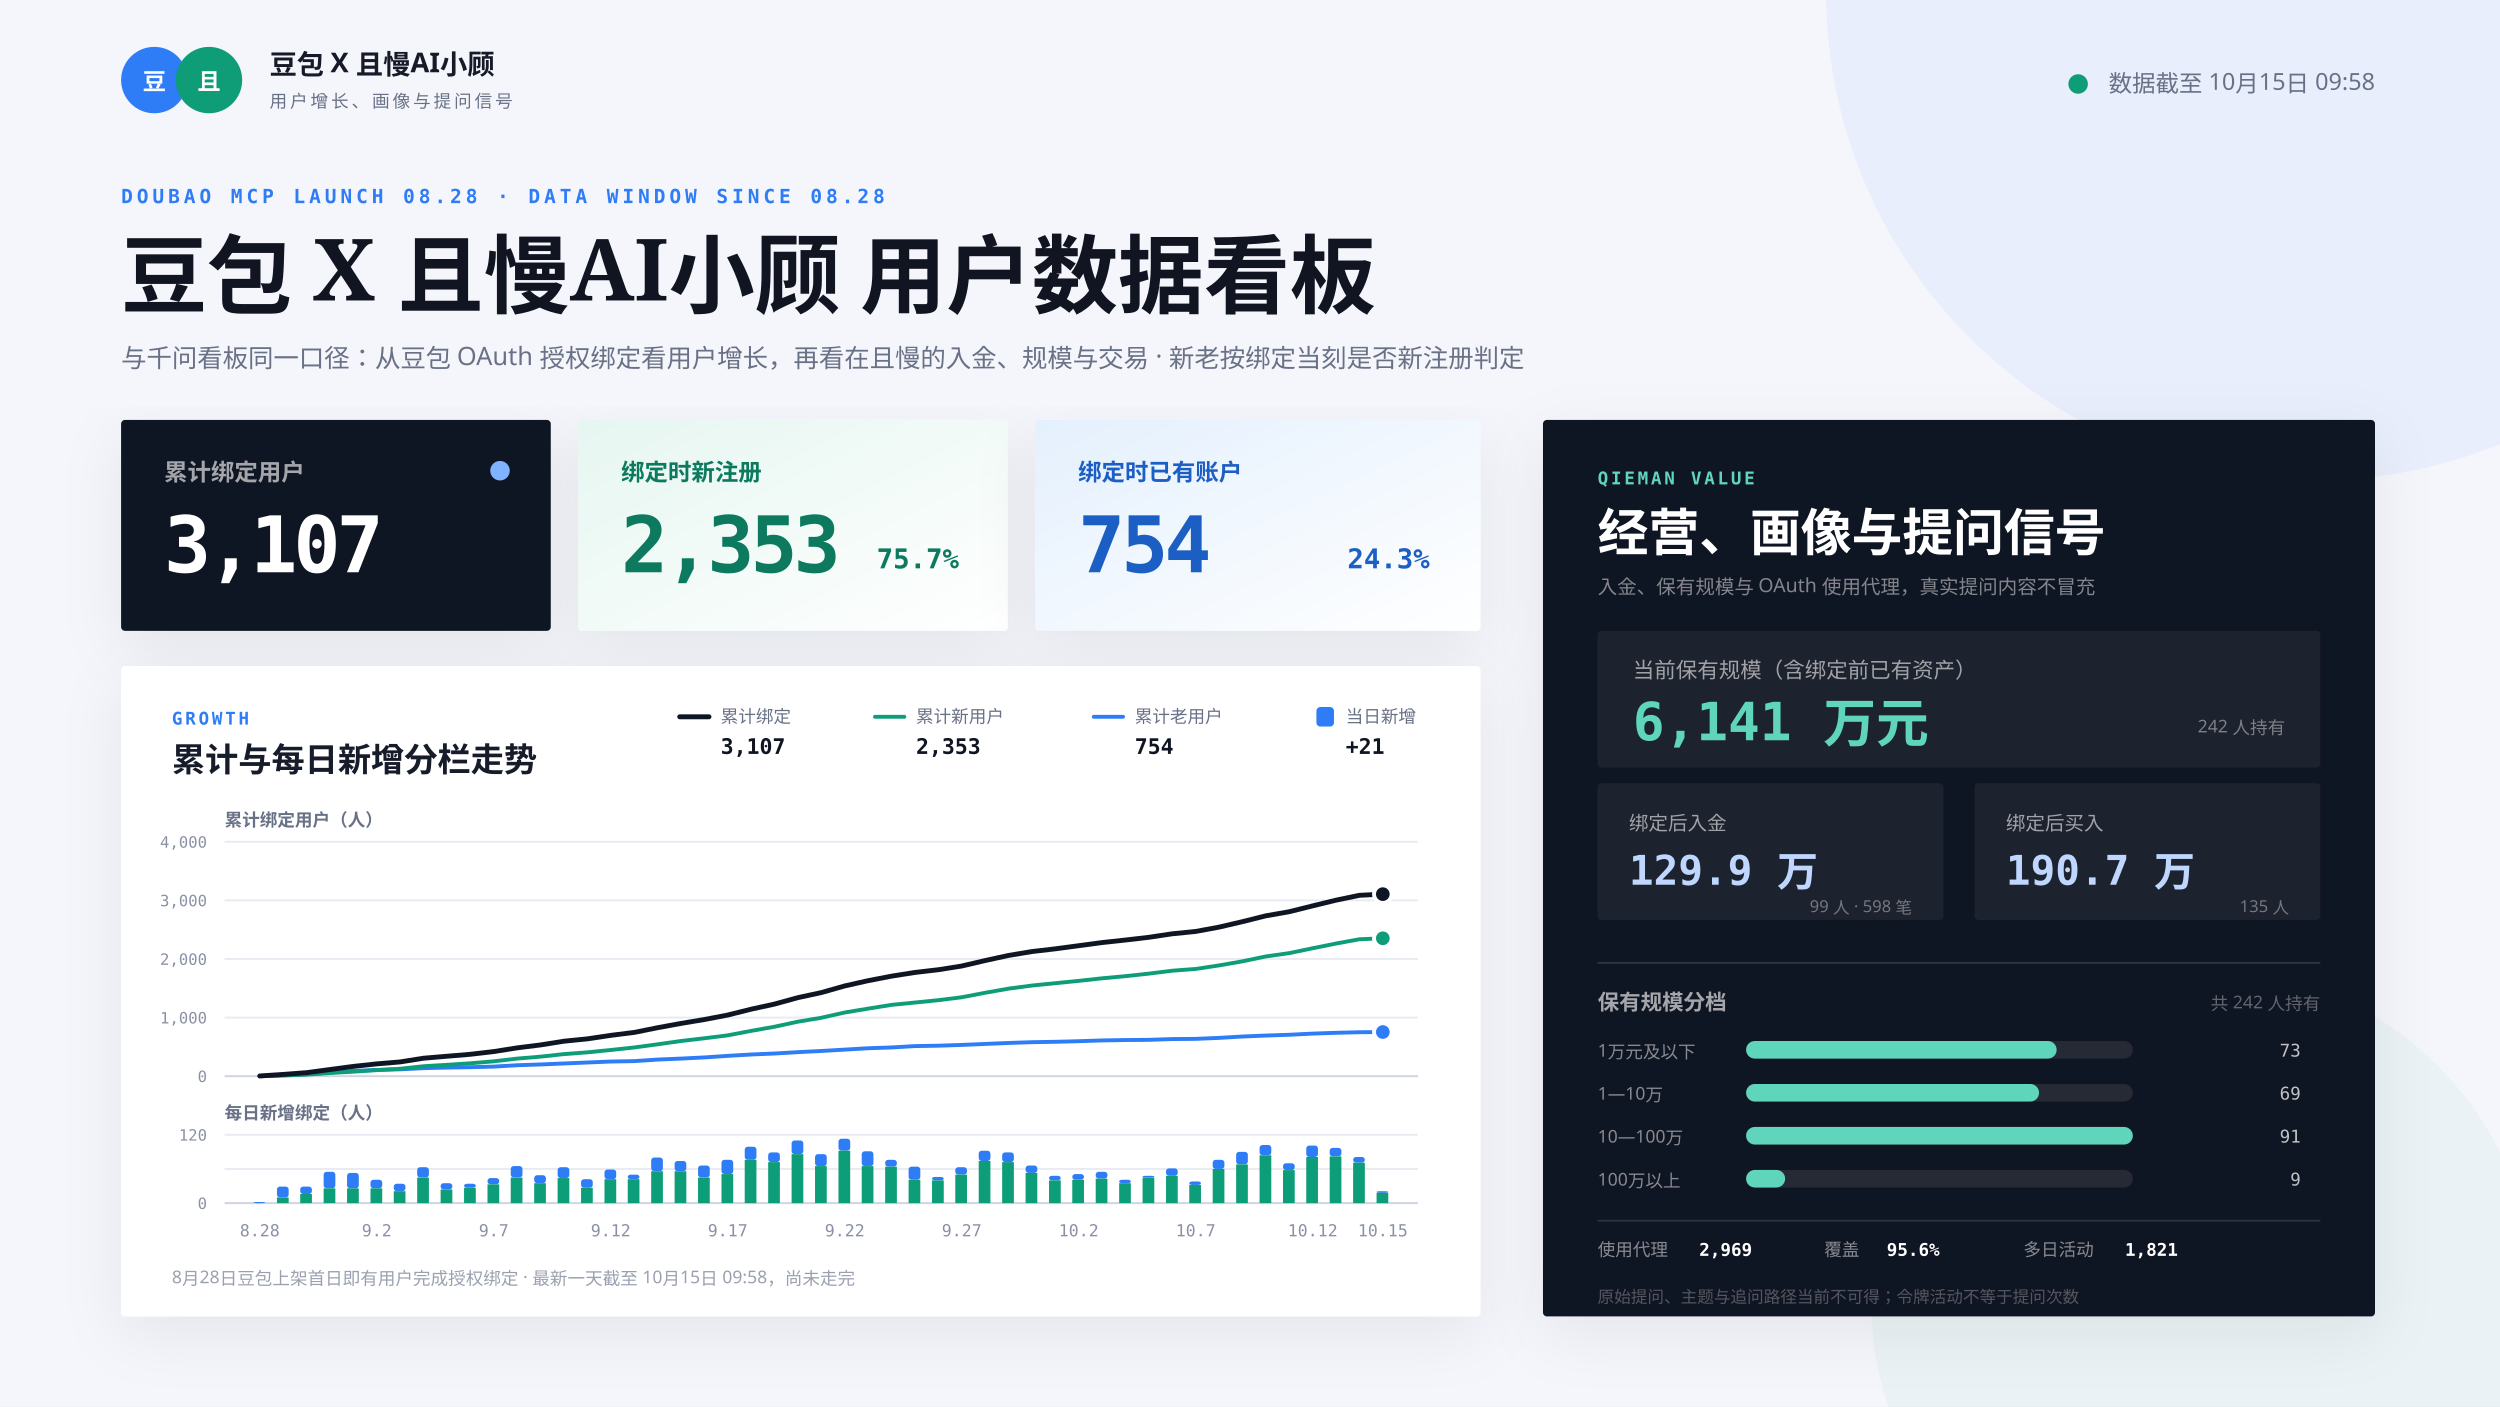
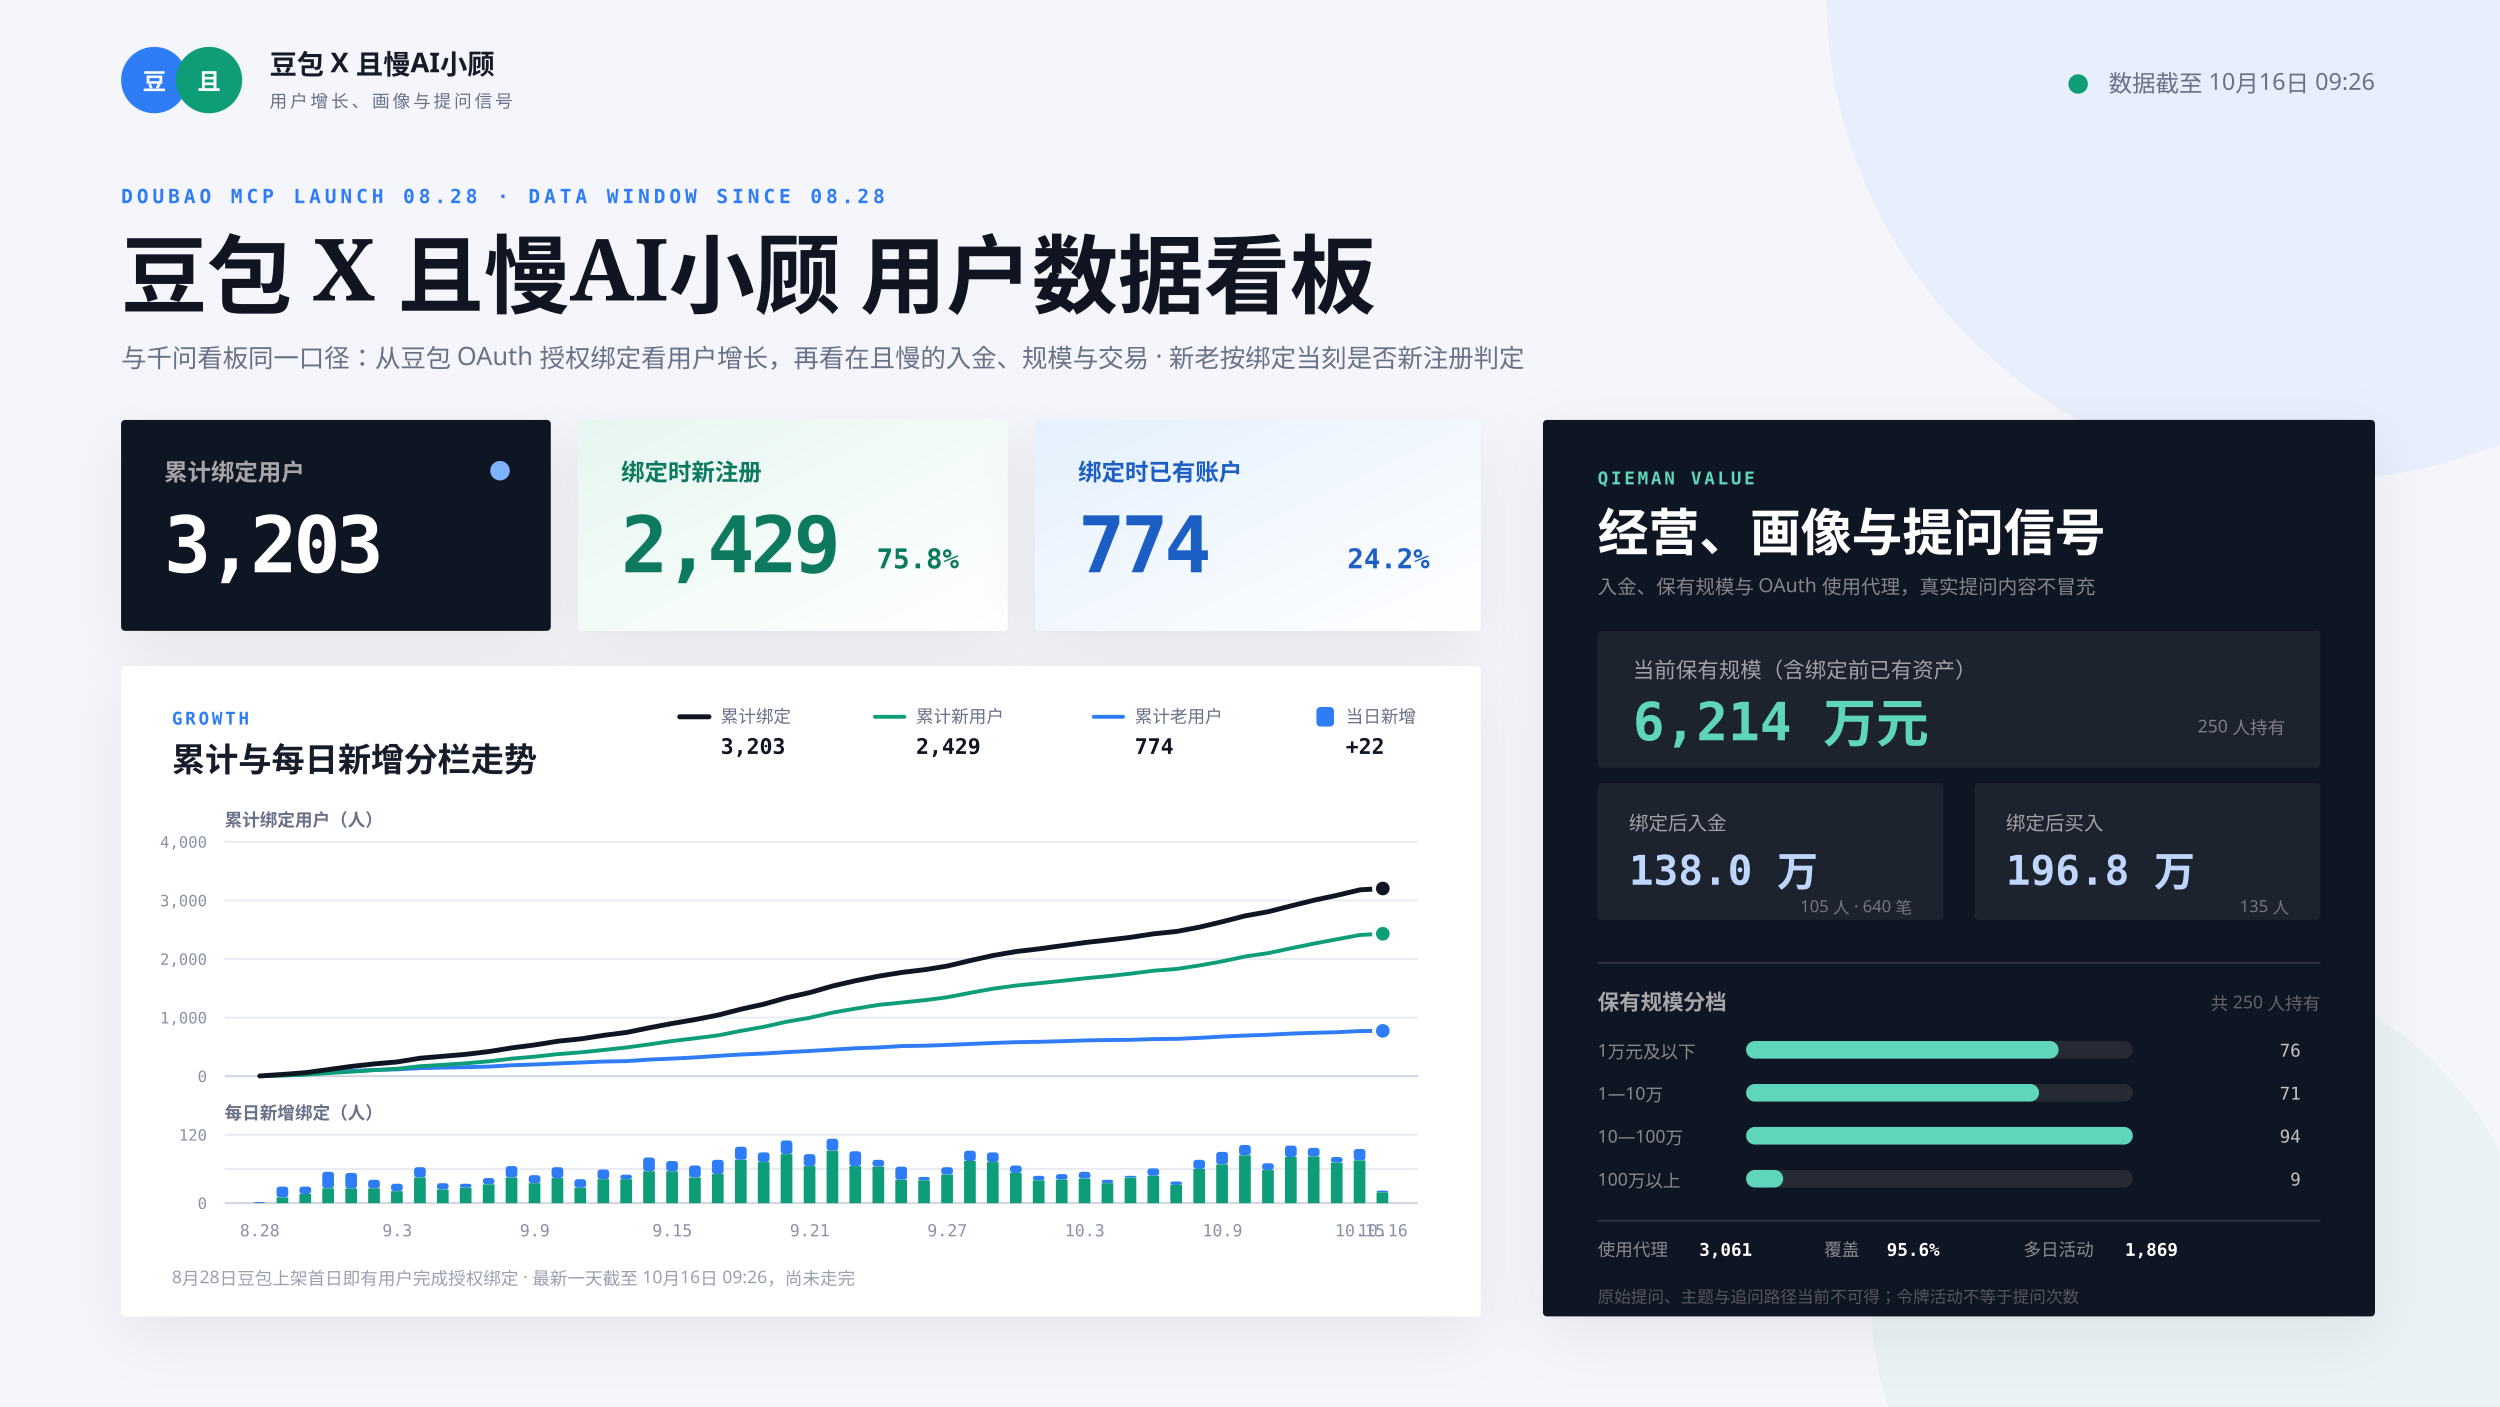
<svg xmlns="http://www.w3.org/2000/svg" width="1280" height="720" viewBox="0 0 1280 720" role="img" aria-labelledby="title desc">
  <defs>
    <linearGradient id="newCard" x1="0" y1="0" x2="1" y2="1">
      <stop offset="0" stop-color="#E6F6F1" />
      <stop offset="1" stop-color="#FFFFFF" />
    </linearGradient>
    <linearGradient id="oldCard" x1="0" y1="0" x2="1" y2="1">
      <stop offset="0" stop-color="#E4F0FD" />
      <stop offset="1" stop-color="#FFFFFF" />
    </linearGradient>
    <filter id="shadow" x="-15%" y="-15%" width="130%" height="140%">
      <feDropShadow dx="0" dy="9" stdDeviation="16" flood-color="#171B29" flood-opacity=".07" />
    </filter>
  </defs>
  <rect width="1280" height="720" fill="#F5F6FB" />
  <circle cx="1185" cy="-4" r="250" fill="#2E7CF6" fill-opacity=".07" />
  <circle cx="1128" cy="666" r="170" fill="#0F9D78" fill-opacity=".045" />
  <g font-family="PingFang SC,Microsoft YaHei,sans-serif">
    <g transform="translate(62 24)">
      <circle cx="17" cy="17" r="17" fill="#2E7CF6" />
      <text x="17" y="22" text-anchor="middle" fill="#FFFFFF" font-size="12" font-weight="700">豆</text>
      <circle cx="45" cy="17" r="17" fill="#0F9D78" />
      <text x="45" y="22" text-anchor="middle" fill="#FFFFFF" font-size="12" font-weight="700">且</text>
      <text x="76" y="14" fill="#171B29" font-size="14" font-weight="700">豆包 X 且慢AI小顾</text>
      <text x="76" y="31" fill="#697187" font-size="9" letter-spacing="1.5">用户增长、画像与提问信号</text>
    </g>
-     <text x="1216" y="47" text-anchor="end" fill="#697187" font-size="12">数据截至 10月15日 09:58</text>
+     <text x="1216" y="47" text-anchor="end" fill="#697187" font-size="12">数据截至 10月16日 09:26</text>
    <circle cx="1064" cy="43" r="5" fill="#0F9D78" />
    <text x="62" y="104" fill="#2E7CF6" font-family="SFMono-Regular,monospace" font-size="10" font-weight="700" letter-spacing="2">DOUBAO MCP LAUNCH 08.28 · DATA WINDOW SINCE 08.28</text>
    <text x="62" y="157" fill="#111522" font-family="Songti SC,STSong,serif" font-size="44" font-weight="700">豆包 X 且慢AI小顾 用户数据看板</text>
    <text x="62" y="188" fill="#697187" font-size="13">与千问看板同一口径：从豆包 OAuth 授权绑定看用户增长，再看在且慢的入金、规模与交易 · 新老按绑定当刻是否新注册判定</text>
    <g transform="translate(62 215)" filter="url(#shadow)">
      <rect width="220" height="108" rx="2" fill="#111522" />
      <text x="22" y="31" fill="#FFFFFF" fill-opacity=".62" font-size="12" font-weight="700">累计绑定用户</text>
-       <text x="22" y="78" fill="#FFFFFF" font-family="SFMono-Regular,monospace" font-size="40" font-weight="800" letter-spacing="-2">3,107</text>
+       <text x="22" y="78" fill="#FFFFFF" font-family="SFMono-Regular,monospace" font-size="40" font-weight="800" letter-spacing="-2">3,203</text>
      <circle cx="194" cy="26" r="5" fill="#7FB3FF" />
    </g>
    <g transform="translate(296 215)" filter="url(#shadow)">
      <rect width="220" height="108" rx="2" fill="url(#newCard)" />
      <text x="22" y="31" fill="#0A7A5E" font-size="12" font-weight="700">绑定时新注册</text>
-       <text x="22" y="78" fill="#0A7A5E" font-family="SFMono-Regular,monospace" font-size="40" font-weight="800" letter-spacing="-2">2,353</text>
-       <text x="195" y="76" text-anchor="end" fill="#0A7A5E" font-family="SFMono-Regular,monospace" font-size="14" font-weight="700">75.7%</text>
+       <text x="22" y="78" fill="#0A7A5E" font-family="SFMono-Regular,monospace" font-size="40" font-weight="800" letter-spacing="-2">2,429</text>
+       <text x="195" y="76" text-anchor="end" fill="#0A7A5E" font-family="SFMono-Regular,monospace" font-size="14" font-weight="700">75.8%</text>
    </g>
    <g transform="translate(530 215)" filter="url(#shadow)">
      <rect width="228" height="108" rx="2" fill="url(#oldCard)" />
      <text x="22" y="31" fill="#1F5FC4" font-size="12" font-weight="700">绑定时已有账户</text>
-       <text x="22" y="78" fill="#1F5FC4" font-family="SFMono-Regular,monospace" font-size="40" font-weight="800" letter-spacing="-2">754</text>
-       <text x="202" y="76" text-anchor="end" fill="#1F5FC4" font-family="SFMono-Regular,monospace" font-size="14" font-weight="700">24.3%</text>
+       <text x="22" y="78" fill="#1F5FC4" font-family="SFMono-Regular,monospace" font-size="40" font-weight="800" letter-spacing="-2">774</text>
+       <text x="202" y="76" text-anchor="end" fill="#1F5FC4" font-family="SFMono-Regular,monospace" font-size="14" font-weight="700">24.2%</text>
    </g>
    <g transform="translate(62 341)" filter="url(#shadow)">
      <rect width="696" height="333" rx="2" fill="#FFFFFF" />
      <text x="26" y="30" fill="#2E7CF6" font-family="SFMono-Regular,monospace" font-size="9" font-weight="700" letter-spacing="1.4">GROWTH</text>
      <text x="26" y="54" fill="#171B29" font-size="17" font-weight="700">累计与每日新增分栏走势</text>
      <g font-size="9">
        <line x1="286" y1="26" x2="301" y2="26" stroke="#111522" stroke-width="2.5" stroke-linecap="round" />
        <text x="307" y="29" fill="#697187">累计绑定</text>
-         <text x="307" y="45" fill="#111522" font-family="SFMono-Regular,monospace" font-size="11" font-weight="700">3,107</text>
+         <text x="307" y="45" fill="#111522" font-family="SFMono-Regular,monospace" font-size="11" font-weight="700">3,203</text>
        <line x1="386" y1="26" x2="401" y2="26" stroke="#0F9D78" stroke-width="2" stroke-linecap="round" />
        <text x="407" y="29" fill="#697187">累计新用户</text>
-         <text x="407" y="45" fill="#111522" font-family="SFMono-Regular,monospace" font-size="11" font-weight="700">2,353</text>
+         <text x="407" y="45" fill="#111522" font-family="SFMono-Regular,monospace" font-size="11" font-weight="700">2,429</text>
        <line x1="498" y1="26" x2="513" y2="26" stroke="#2E7CF6" stroke-width="2" stroke-linecap="round" />
        <text x="519" y="29" fill="#697187">累计老用户</text>
-         <text x="519" y="45" fill="#111522" font-family="SFMono-Regular,monospace" font-size="11" font-weight="700">754</text>
+         <text x="519" y="45" fill="#111522" font-family="SFMono-Regular,monospace" font-size="11" font-weight="700">774</text>
        <rect x="612" y="21" width="9" height="10" rx="2" fill="#2E7CF6" />
        <text x="627" y="29" fill="#697187">当日新增</text>
-         <text x="627" y="45" fill="#111522" font-family="SFMono-Regular,monospace" font-size="11" font-weight="700">+21</text>
+         <text x="627" y="45" fill="#111522" font-family="SFMono-Regular,monospace" font-size="11" font-weight="700">+22</text>
      </g>
      <text x="53" y="82" fill="#697187" font-size="9" font-weight="700">累计绑定用户（人）</text>
      <g stroke="#E9EBF3" stroke-width="1">
        <line x1="53" y1="180" x2="664" y2="180" />
        <line x1="53" y1="150" x2="664" y2="150" />
        <line x1="53" y1="120" x2="664" y2="120" />
        <line x1="53" y1="90" x2="664" y2="90" />
      </g>
      <line x1="53" y1="210" x2="664" y2="210" stroke="#CFD4E1" stroke-width="1" />
      <g fill="#8A91A5" font-family="SFMono-Regular,monospace" font-size="8">
        <text x="44" y="213" text-anchor="end">0</text>
        <text x="44" y="183" text-anchor="end">1,000</text>
        <text x="44" y="153" text-anchor="end">2,000</text>
        <text x="44" y="123" text-anchor="end">3,000</text>
        <text x="44" y="93" text-anchor="end">4,000</text>
      </g>
-       <path d="M71.0 209.9 L83.0 209.4 L95.0 209.0 L106.9 208.1 L118.9 207.3 L130.9 206.8 L142.9 206.5 L154.9 205.9 L166.8 205.6 L178.8 205.4 L190.8 205.1 L202.8 204.4 L214.8 204.0 L226.7 203.5 L238.7 203.0 L250.7 202.5 L262.7 202.3 L274.6 201.5 L286.6 201.0 L298.6 200.4 L310.6 199.6 L322.6 198.9 L334.5 198.4 L346.5 197.7 L358.5 197.1 L370.5 196.4 L382.5 195.7 L394.4 195.3 L406.4 194.6 L418.4 194.4 L430.4 194.0 L442.4 193.5 L454.3 193.0 L466.3 192.6 L478.3 192.4 L490.3 192.1 L502.2 191.7 L514.2 191.5 L526.2 191.4 L538.2 191.0 L550.2 190.9 L562.1 190.4 L574.1 189.7 L586.1 189.2 L598.1 188.8 L610.1 188.2 L622.0 187.8 L634.0 187.5 L646.0 187.4" fill="none" stroke="#2E7CF6" stroke-width="2" stroke-linecap="round" stroke-linejoin="round" />
-       <path d="M71.0 210.0 L83.0 209.7 L95.0 209.2 L106.9 208.4 L118.9 207.7 L130.9 206.9 L142.9 206.2 L154.9 204.9 L166.8 204.2 L178.8 203.4 L190.8 202.4 L202.8 201.0 L214.8 200.0 L226.7 198.7 L238.7 197.8 L250.7 196.6 L262.7 195.3 L274.6 193.7 L286.6 192.0 L298.6 190.6 L310.6 189.1 L322.6 186.8 L334.5 184.7 L346.5 182.1 L358.5 180.1 L370.5 177.4 L382.5 175.4 L394.4 173.5 L406.4 172.3 L418.4 171.1 L430.4 169.6 L442.4 167.3 L454.3 165.2 L466.3 163.6 L478.3 162.4 L490.3 161.2 L502.2 159.9 L514.2 158.8 L526.2 157.5 L538.2 156.0 L550.2 155.1 L562.1 153.3 L574.1 151.2 L586.1 148.7 L598.1 147.0 L610.1 144.5 L622.0 142.1 L634.0 139.9 L646.0 139.4" fill="none" stroke="#0F9D78" stroke-width="2" stroke-linecap="round" stroke-linejoin="round" />
-       <path d="M71.0 209.9 L83.0 209.1 L95.0 208.2 L106.9 206.6 L118.9 205.0 L130.9 203.7 L142.9 202.7 L154.9 200.8 L166.8 199.8 L178.8 198.8 L190.8 197.4 L202.8 195.5 L214.8 194.0 L226.7 192.1 L238.7 190.9 L250.7 189.1 L262.7 187.6 L274.6 185.2 L286.6 183.0 L298.6 181.0 L310.6 178.7 L322.6 175.7 L334.5 173.1 L346.5 169.8 L358.5 167.2 L370.5 163.8 L382.5 161.1 L394.4 158.8 L406.4 156.9 L418.4 155.5 L430.4 153.6 L442.4 150.8 L454.3 148.2 L466.3 146.2 L478.3 144.8 L490.3 143.2 L502.2 141.6 L514.2 140.3 L526.2 138.9 L538.2 137.1 L550.2 135.9 L562.1 133.7 L574.1 130.9 L586.1 127.9 L598.1 125.8 L610.1 122.8 L622.0 119.9 L634.0 117.4 L646.0 116.8" fill="none" stroke="#111522" stroke-width="2.5" stroke-linecap="round" stroke-linejoin="round" />
+       <path d="M71.0 209.9 L82.7 209.4 L94.5 209.0 L106.2 208.1 L117.9 207.3 L129.7 206.8 L141.4 206.5 L153.1 205.9 L164.9 205.6 L176.6 205.4 L188.3 205.1 L200.1 204.4 L211.8 204.0 L223.6 203.5 L235.3 203.0 L247.0 202.5 L258.8 202.3 L270.5 201.5 L282.2 201.0 L294.0 200.4 L305.7 199.6 L317.4 198.9 L329.2 198.4 L340.9 197.7 L352.6 197.1 L364.4 196.4 L376.1 195.7 L387.8 195.3 L399.6 194.6 L411.3 194.4 L423.0 194.0 L434.8 193.5 L446.5 193.0 L458.2 192.6 L470.0 192.4 L481.7 192.1 L493.4 191.7 L505.2 191.5 L516.9 191.4 L528.7 191.0 L540.4 190.9 L552.1 190.4 L563.9 189.7 L575.6 189.2 L587.3 188.8 L599.1 188.2 L610.8 187.8 L622.5 187.5 L634.3 186.9 L646.0 186.8" fill="none" stroke="#2E7CF6" stroke-width="2" stroke-linecap="round" stroke-linejoin="round" />
+       <path d="M71.0 210.0 L82.7 209.7 L94.5 209.2 L106.2 208.4 L117.9 207.7 L129.7 206.9 L141.4 206.2 L153.1 204.9 L164.9 204.2 L176.6 203.4 L188.3 202.4 L200.1 201.0 L211.8 200.0 L223.6 198.7 L235.3 197.8 L247.0 196.6 L258.8 195.3 L270.5 193.7 L282.2 192.0 L294.0 190.6 L305.7 189.1 L317.4 186.8 L329.2 184.7 L340.9 182.1 L352.6 180.1 L364.4 177.4 L376.1 175.4 L387.8 173.5 L399.6 172.3 L411.3 171.1 L423.0 169.6 L434.8 167.3 L446.5 165.2 L458.2 163.6 L470.0 162.4 L481.7 161.2 L493.4 159.9 L505.2 158.8 L516.9 157.5 L528.7 156.0 L540.4 155.1 L552.1 153.3 L563.9 151.2 L575.6 148.7 L587.3 147.0 L599.1 144.5 L610.8 142.1 L622.5 139.9 L634.3 137.7 L646.0 137.1" fill="none" stroke="#0F9D78" stroke-width="2" stroke-linecap="round" stroke-linejoin="round" />
+       <path d="M71.0 209.9 L82.7 209.1 L94.5 208.2 L106.2 206.6 L117.9 205.0 L129.7 203.7 L141.4 202.7 L153.1 200.8 L164.9 199.8 L176.6 198.8 L188.3 197.4 L200.1 195.5 L211.8 194.0 L223.6 192.1 L235.3 190.9 L247.0 189.1 L258.8 187.6 L270.5 185.2 L282.2 183.0 L294.0 181.0 L305.7 178.7 L317.4 175.7 L329.2 173.1 L340.9 169.8 L352.6 167.2 L364.4 163.8 L376.1 161.1 L387.8 158.8 L399.6 156.9 L411.3 155.5 L423.0 153.6 L434.8 150.8 L446.5 148.2 L458.2 146.2 L470.0 144.8 L481.7 143.2 L493.4 141.6 L505.2 140.3 L516.9 138.9 L528.7 137.1 L540.4 135.9 L552.1 133.7 L563.9 130.9 L575.6 127.9 L587.3 125.8 L599.1 122.8 L610.8 119.9 L622.5 117.4 L634.3 114.6 L646.0 113.9" fill="none" stroke="#111522" stroke-width="2.5" stroke-linecap="round" stroke-linejoin="round" />
      <g stroke="#FFFFFF" stroke-width="2">
-         <circle cx="646.0" cy="116.8" r="4.5" fill="#111522" />
-         <circle cx="646.0" cy="139.4" r="4.5" fill="#0F9D78" />
-         <circle cx="646.0" cy="187.4" r="4.5" fill="#2E7CF6" />
+         <circle cx="646.0" cy="113.9" r="4.5" fill="#111522" />
+         <circle cx="646.0" cy="137.1" r="4.5" fill="#0F9D78" />
+         <circle cx="646.0" cy="186.8" r="4.5" fill="#2E7CF6" />
      </g>
      <text x="53" y="232" fill="#697187" font-size="9" font-weight="700">每日新增绑定（人）</text>
      <g stroke="#E9EBF3" stroke-width="1">
        <line x1="53" y1="240" x2="664" y2="240" />
        <line x1="53" y1="257.5" x2="664" y2="257.5" />
      </g>
      <line x1="53" y1="275" x2="664" y2="275" stroke="#CFD4E1" stroke-width="1" />
      <g fill="#8A91A5" font-family="SFMono-Regular,monospace" font-size="8">
        <text x="44" y="243" text-anchor="end">120</text>
        <text x="44" y="278" text-anchor="end">0</text>
      </g>
      <g fill="#2E7CF6">
        <rect x="67.8" y="274.42" width="6" height="0.58" rx="1.5" />
-         <rect x="79.8" y="266.54" width="6" height="5.54" rx="1.5" />
-         <rect x="91.7" y="266.54" width="6" height="3.79" rx="1.5" />
-         <rect x="103.7" y="258.96" width="6" height="8.46" rx="1.5" />
-         <rect x="115.7" y="259.54" width="6" height="7.88" rx="1.5" />
-         <rect x="127.7" y="263.04" width="6" height="4.38" rx="1.5" />
-         <rect x="139.6" y="265.08" width="6" height="3.79" rx="1.5" />
-         <rect x="151.6" y="256.62" width="6" height="5.25" rx="1.5" />
-         <rect x="163.6" y="264.79" width="6" height="3.21" rx="1.5" />
-         <rect x="175.6" y="265.08" width="6" height="2.04" rx="1.5" />
-         <rect x="187.6" y="262.17" width="6" height="3.21" rx="1.5" />
-         <rect x="199.5" y="256.04" width="6" height="5.83" rx="1.5" />
-         <rect x="211.5" y="260.71" width="6" height="4.08" rx="1.5" />
-         <rect x="223.5" y="256.62" width="6" height="5.54" rx="1.5" />
-         <rect x="235.5" y="262.75" width="6" height="4.38" rx="1.5" />
-         <rect x="247.5" y="257.79" width="6" height="4.96" rx="1.5" />
-         <rect x="259.4" y="260.42" width="6" height="2.33" rx="1.5" />
-         <rect x="271.4" y="251.67" width="6" height="7.00" rx="1.5" />
-         <rect x="283.4" y="253.42" width="6" height="5.25" rx="1.5" />
-         <rect x="295.4" y="255.75" width="6" height="6.12" rx="1.5" />
-         <rect x="307.4" y="252.83" width="6" height="7.29" rx="1.5" />
-         <rect x="319.3" y="246.12" width="6" height="6.71" rx="1.5" />
-         <rect x="331.3" y="249.04" width="6" height="4.96" rx="1.5" />
-         <rect x="343.3" y="242.92" width="6" height="7.00" rx="1.5" />
-         <rect x="355.3" y="249.92" width="6" height="6.13" rx="1.5" />
-         <rect x="367.3" y="242.04" width="6" height="6.12" rx="1.5" />
-         <rect x="379.2" y="248.46" width="6" height="7.58" rx="1.5" />
-         <rect x="391.2" y="252.83" width="6" height="3.50" rx="1.5" />
-         <rect x="403.2" y="256.33" width="6" height="6.71" rx="1.5" />
-         <rect x="415.2" y="261.58" width="6" height="1.75" rx="1.5" />
-         <rect x="427.1" y="256.62" width="6" height="3.79" rx="1.5" />
-         <rect x="439.1" y="248.17" width="6" height="5.25" rx="1.5" />
-         <rect x="451.1" y="249.04" width="6" height="4.96" rx="1.5" />
-         <rect x="463.1" y="255.75" width="6" height="3.79" rx="1.5" />
-         <rect x="475.1" y="261.00" width="6" height="2.33" rx="1.5" />
-         <rect x="487.0" y="260.12" width="6" height="2.92" rx="1.5" />
-         <rect x="499.0" y="258.96" width="6" height="3.50" rx="1.5" />
-         <rect x="511.0" y="263.04" width="6" height="1.75" rx="1.5" />
-         <rect x="523.0" y="261.00" width="6" height="0.88" rx="1.5" />
-         <rect x="535.0" y="257.21" width="6" height="3.79" rx="1.5" />
-         <rect x="546.9" y="263.92" width="6" height="1.75" rx="1.5" />
-         <rect x="558.9" y="252.83" width="6" height="4.67" rx="1.5" />
-         <rect x="570.9" y="248.75" width="6" height="6.42" rx="1.5" />
-         <rect x="582.9" y="245.25" width="6" height="5.25" rx="1.5" />
-         <rect x="594.9" y="254.58" width="6" height="3.50" rx="1.5" />
-         <rect x="606.8" y="245.54" width="6" height="5.83" rx="1.5" />
-         <rect x="618.8" y="246.71" width="6" height="4.38" rx="1.5" />
-         <rect x="630.8" y="251.38" width="6" height="2.92" rx="1.5" />
-         <rect x="642.8" y="268.88" width="6" height="0.88" rx="1.5" />
+         <rect x="79.6" y="266.54" width="6" height="5.54" rx="1.5" />
+         <rect x="91.3" y="266.54" width="6" height="3.79" rx="1.5" />
+         <rect x="103.0" y="258.96" width="6" height="8.46" rx="1.5" />
+         <rect x="114.8" y="259.54" width="6" height="7.88" rx="1.5" />
+         <rect x="126.5" y="263.04" width="6" height="4.38" rx="1.5" />
+         <rect x="138.2" y="265.08" width="6" height="3.79" rx="1.5" />
+         <rect x="150.0" y="256.62" width="6" height="5.25" rx="1.5" />
+         <rect x="161.7" y="264.79" width="6" height="3.21" rx="1.5" />
+         <rect x="173.4" y="265.08" width="6" height="2.04" rx="1.5" />
+         <rect x="185.2" y="262.17" width="6" height="3.21" rx="1.5" />
+         <rect x="196.9" y="256.04" width="6" height="5.83" rx="1.5" />
+         <rect x="208.7" y="260.71" width="6" height="4.08" rx="1.5" />
+         <rect x="220.4" y="256.62" width="6" height="5.54" rx="1.5" />
+         <rect x="232.1" y="262.75" width="6" height="4.38" rx="1.5" />
+         <rect x="243.9" y="257.79" width="6" height="4.96" rx="1.5" />
+         <rect x="255.6" y="260.42" width="6" height="2.33" rx="1.5" />
+         <rect x="267.3" y="251.67" width="6" height="7.00" rx="1.5" />
+         <rect x="279.1" y="253.42" width="6" height="5.25" rx="1.5" />
+         <rect x="290.8" y="255.75" width="6" height="6.12" rx="1.5" />
+         <rect x="302.5" y="252.83" width="6" height="7.29" rx="1.5" />
+         <rect x="314.3" y="246.12" width="6" height="6.71" rx="1.5" />
+         <rect x="326.0" y="249.04" width="6" height="4.96" rx="1.5" />
+         <rect x="337.7" y="242.92" width="6" height="7.00" rx="1.5" />
+         <rect x="349.5" y="249.92" width="6" height="6.13" rx="1.5" />
+         <rect x="361.2" y="242.04" width="6" height="6.12" rx="1.5" />
+         <rect x="372.9" y="248.46" width="6" height="7.58" rx="1.5" />
+         <rect x="384.7" y="252.83" width="6" height="3.50" rx="1.5" />
+         <rect x="396.4" y="256.33" width="6" height="6.71" rx="1.5" />
+         <rect x="408.1" y="261.58" width="6" height="1.75" rx="1.5" />
+         <rect x="419.9" y="256.62" width="6" height="3.79" rx="1.5" />
+         <rect x="431.6" y="248.17" width="6" height="5.25" rx="1.5" />
+         <rect x="443.3" y="249.04" width="6" height="4.96" rx="1.5" />
+         <rect x="455.1" y="255.75" width="6" height="3.79" rx="1.5" />
+         <rect x="466.8" y="261.00" width="6" height="2.33" rx="1.5" />
+         <rect x="478.6" y="260.12" width="6" height="2.92" rx="1.5" />
+         <rect x="490.3" y="258.96" width="6" height="3.50" rx="1.5" />
+         <rect x="502.0" y="263.04" width="6" height="1.75" rx="1.5" />
+         <rect x="513.8" y="261.00" width="6" height="0.88" rx="1.5" />
+         <rect x="525.5" y="257.21" width="6" height="3.79" rx="1.5" />
+         <rect x="537.2" y="263.92" width="6" height="1.75" rx="1.5" />
+         <rect x="549.0" y="252.83" width="6" height="4.67" rx="1.5" />
+         <rect x="560.7" y="248.75" width="6" height="6.42" rx="1.5" />
+         <rect x="572.4" y="245.25" width="6" height="5.25" rx="1.5" />
+         <rect x="584.2" y="254.58" width="6" height="3.50" rx="1.5" />
+         <rect x="595.9" y="245.54" width="6" height="5.83" rx="1.5" />
+         <rect x="607.6" y="246.71" width="6" height="4.38" rx="1.5" />
+         <rect x="619.4" y="251.38" width="6" height="2.92" rx="1.5" />
+         <rect x="631.1" y="247.29" width="6" height="5.83" rx="1.5" />
+         <rect x="642.8" y="268.58" width="6" height="0.88" rx="1.5" />
      </g>
      <g fill="#0F9D78">
        <rect x="67.8" y="275.00" width="6" height="0.00" />
-         <rect x="79.8" y="272.08" width="6" height="2.92" />
-         <rect x="91.7" y="270.33" width="6" height="4.67" />
-         <rect x="103.7" y="267.42" width="6" height="7.58" />
-         <rect x="115.7" y="267.42" width="6" height="7.58" />
-         <rect x="127.7" y="267.42" width="6" height="7.58" />
-         <rect x="139.6" y="268.88" width="6" height="6.12" />
-         <rect x="151.6" y="261.88" width="6" height="13.12" />
-         <rect x="163.6" y="268.00" width="6" height="7.00" />
-         <rect x="175.6" y="267.12" width="6" height="7.88" />
-         <rect x="187.6" y="265.38" width="6" height="9.62" />
-         <rect x="199.5" y="261.88" width="6" height="13.12" />
-         <rect x="211.5" y="264.79" width="6" height="10.21" />
-         <rect x="223.5" y="262.17" width="6" height="12.83" />
-         <rect x="235.5" y="267.12" width="6" height="7.88" />
-         <rect x="247.5" y="262.75" width="6" height="12.25" />
-         <rect x="259.4" y="262.75" width="6" height="12.25" />
-         <rect x="271.4" y="258.67" width="6" height="16.33" />
-         <rect x="283.4" y="258.67" width="6" height="16.33" />
-         <rect x="295.4" y="261.88" width="6" height="13.12" />
-         <rect x="307.4" y="260.12" width="6" height="14.88" />
-         <rect x="319.3" y="252.83" width="6" height="22.17" />
-         <rect x="331.3" y="254.00" width="6" height="21.00" />
-         <rect x="343.3" y="249.92" width="6" height="25.08" />
-         <rect x="355.3" y="256.04" width="6" height="18.96" />
-         <rect x="367.3" y="248.17" width="6" height="26.83" />
-         <rect x="379.2" y="256.04" width="6" height="18.96" />
-         <rect x="391.2" y="256.33" width="6" height="18.67" />
-         <rect x="403.2" y="263.04" width="6" height="11.96" />
-         <rect x="415.2" y="263.33" width="6" height="11.67" />
-         <rect x="427.1" y="260.42" width="6" height="14.58" />
-         <rect x="439.1" y="253.42" width="6" height="21.58" />
-         <rect x="451.1" y="254.00" width="6" height="21.00" />
-         <rect x="463.1" y="259.54" width="6" height="15.46" />
-         <rect x="475.1" y="263.33" width="6" height="11.67" />
-         <rect x="487.0" y="263.04" width="6" height="11.96" />
-         <rect x="499.0" y="262.46" width="6" height="12.54" />
-         <rect x="511.0" y="264.79" width="6" height="10.21" />
-         <rect x="523.0" y="261.88" width="6" height="13.12" />
-         <rect x="535.0" y="261.00" width="6" height="14.00" />
-         <rect x="546.9" y="265.67" width="6" height="9.33" />
-         <rect x="558.9" y="257.50" width="6" height="17.50" />
-         <rect x="570.9" y="255.17" width="6" height="19.83" />
-         <rect x="582.9" y="250.50" width="6" height="24.50" />
-         <rect x="594.9" y="258.08" width="6" height="16.92" />
-         <rect x="606.8" y="251.38" width="6" height="23.62" />
-         <rect x="618.8" y="251.08" width="6" height="23.92" />
-         <rect x="630.8" y="254.29" width="6" height="20.71" />
-         <rect x="642.8" y="269.75" width="6" height="5.25" />
+         <rect x="79.6" y="272.08" width="6" height="2.92" />
+         <rect x="91.3" y="270.33" width="6" height="4.67" />
+         <rect x="103.0" y="267.42" width="6" height="7.58" />
+         <rect x="114.8" y="267.42" width="6" height="7.58" />
+         <rect x="126.5" y="267.42" width="6" height="7.58" />
+         <rect x="138.2" y="268.88" width="6" height="6.12" />
+         <rect x="150.0" y="261.88" width="6" height="13.12" />
+         <rect x="161.7" y="268.00" width="6" height="7.00" />
+         <rect x="173.4" y="267.12" width="6" height="7.88" />
+         <rect x="185.2" y="265.38" width="6" height="9.62" />
+         <rect x="196.9" y="261.88" width="6" height="13.12" />
+         <rect x="208.7" y="264.79" width="6" height="10.21" />
+         <rect x="220.4" y="262.17" width="6" height="12.83" />
+         <rect x="232.1" y="267.12" width="6" height="7.88" />
+         <rect x="243.9" y="262.75" width="6" height="12.25" />
+         <rect x="255.6" y="262.75" width="6" height="12.25" />
+         <rect x="267.3" y="258.67" width="6" height="16.33" />
+         <rect x="279.1" y="258.67" width="6" height="16.33" />
+         <rect x="290.8" y="261.88" width="6" height="13.12" />
+         <rect x="302.5" y="260.12" width="6" height="14.88" />
+         <rect x="314.3" y="252.83" width="6" height="22.17" />
+         <rect x="326.0" y="254.00" width="6" height="21.00" />
+         <rect x="337.7" y="249.92" width="6" height="25.08" />
+         <rect x="349.5" y="256.04" width="6" height="18.96" />
+         <rect x="361.2" y="248.17" width="6" height="26.83" />
+         <rect x="372.9" y="256.04" width="6" height="18.96" />
+         <rect x="384.7" y="256.33" width="6" height="18.67" />
+         <rect x="396.4" y="263.04" width="6" height="11.96" />
+         <rect x="408.1" y="263.33" width="6" height="11.67" />
+         <rect x="419.9" y="260.42" width="6" height="14.58" />
+         <rect x="431.6" y="253.42" width="6" height="21.58" />
+         <rect x="443.3" y="254.00" width="6" height="21.00" />
+         <rect x="455.1" y="259.54" width="6" height="15.46" />
+         <rect x="466.8" y="263.33" width="6" height="11.67" />
+         <rect x="478.6" y="263.04" width="6" height="11.96" />
+         <rect x="490.3" y="262.46" width="6" height="12.54" />
+         <rect x="502.0" y="264.79" width="6" height="10.21" />
+         <rect x="513.8" y="261.88" width="6" height="13.12" />
+         <rect x="525.5" y="261.00" width="6" height="14.00" />
+         <rect x="537.2" y="265.67" width="6" height="9.33" />
+         <rect x="549.0" y="257.50" width="6" height="17.50" />
+         <rect x="560.7" y="255.17" width="6" height="19.83" />
+         <rect x="572.4" y="250.50" width="6" height="24.50" />
+         <rect x="584.2" y="258.08" width="6" height="16.92" />
+         <rect x="595.9" y="251.38" width="6" height="23.62" />
+         <rect x="607.6" y="251.08" width="6" height="23.92" />
+         <rect x="619.4" y="254.29" width="6" height="20.71" />
+         <rect x="631.1" y="253.12" width="6" height="21.88" />
+         <rect x="642.8" y="269.46" width="6" height="5.54" />
      </g>
      <g fill="#8A91A5" font-family="SFMono-Regular,monospace" font-size="8.5">
        <text x="71.0" y="292" text-anchor="middle">8.28</text>
-         <text x="130.9" y="292" text-anchor="middle">9.2</text>
-         <text x="190.8" y="292" text-anchor="middle">9.7</text>
-         <text x="250.7" y="292" text-anchor="middle">9.12</text>
-         <text x="310.6" y="292" text-anchor="middle">9.17</text>
-         <text x="370.5" y="292" text-anchor="middle">9.22</text>
-         <text x="430.4" y="292" text-anchor="middle">9.27</text>
-         <text x="490.3" y="292" text-anchor="middle">10.2</text>
-         <text x="550.2" y="292" text-anchor="middle">10.7</text>
-         <text x="610.1" y="292" text-anchor="middle">10.12</text>
-         <text x="646.0" y="292" text-anchor="middle">10.15</text>
-       </g>
-       <text x="26" y="316" fill="#9AA0AF" font-size="9">8月28日豆包上架首日即有用户完成授权绑定 · 最新一天截至 10月15日 09:58，尚未走完</text>
+         <text x="141.4" y="292" text-anchor="middle">9.3</text>
+         <text x="211.8" y="292" text-anchor="middle">9.9</text>
+         <text x="282.2" y="292" text-anchor="middle">9.15</text>
+         <text x="352.6" y="292" text-anchor="middle">9.21</text>
+         <text x="423.0" y="292" text-anchor="middle">9.27</text>
+         <text x="493.4" y="292" text-anchor="middle">10.3</text>
+         <text x="563.9" y="292" text-anchor="middle">10.9</text>
+         <text x="634.3" y="292" text-anchor="middle">10.15</text>
+         <text x="646.0" y="292" text-anchor="middle">10.16</text>
+       </g>
+       <text x="26" y="316" fill="#9AA0AF" font-size="9">8月28日豆包上架首日即有用户完成授权绑定 · 最新一天截至 10月16日 09:26，尚未走完</text>
    </g>
    <g transform="translate(790 215)" filter="url(#shadow)">
      <rect width="426" height="459" rx="2" fill="#111522" />
      <text x="28" y="33" fill="#5ED5BB" font-family="SFMono-Regular,monospace" font-size="9" font-weight="700" letter-spacing="1.4">QIEMAN VALUE</text>
      <text x="28" y="67" fill="#FFFFFF" font-family="Songti SC,STSong,serif" font-size="26" font-weight="700">经营、画像与提问信号</text>
      <text x="28" y="89" fill="#FFFFFF" fill-opacity=".48" font-size="10">入金、保有规模与 OAuth 使用代理，真实提问内容不冒充</text>
      <g transform="translate(28 108)">
        <rect width="370" height="70" rx="2" fill="#FFFFFF" fill-opacity=".055" />
        <text x="18" y="24" fill="#FFFFFF" fill-opacity=".58" font-size="11">当前保有规模（含绑定前已有资产）</text>
-         <text x="18" y="56" fill="#5ED5BB" font-family="SFMono-Regular,monospace" font-size="27" font-weight="800">6,141 万元</text>
-         <text x="352" y="52" text-anchor="end" fill="#FFFFFF" fill-opacity=".42" font-size="9">242 人持有</text>
+         <text x="18" y="56" fill="#5ED5BB" font-family="SFMono-Regular,monospace" font-size="27" font-weight="800">6,214 万元</text>
+         <text x="352" y="52" text-anchor="end" fill="#FFFFFF" fill-opacity=".42" font-size="9">250 人持有</text>
      </g>
      <g transform="translate(28 186)">
        <rect width="177" height="70" rx="2" fill="#FFFFFF" fill-opacity=".055" />
        <text x="16" y="24" fill="#FFFFFF" fill-opacity=".58" font-size="10">绑定后入金</text>
-         <text x="16" y="52" fill="#BFD7FF" font-family="SFMono-Regular,monospace" font-size="21" font-weight="800">129.9 万</text>
-         <text x="161" y="66" text-anchor="end" fill="#FFFFFF" fill-opacity=".38" font-size="8.5">99 人 · 598 笔</text>
+         <text x="16" y="52" fill="#BFD7FF" font-family="SFMono-Regular,monospace" font-size="21" font-weight="800">138.0 万</text>
+         <text x="161" y="66" text-anchor="end" fill="#FFFFFF" fill-opacity=".38" font-size="8.5">105 人 · 640 笔</text>
      </g>
      <g transform="translate(221 186)">
        <rect width="177" height="70" rx="2" fill="#FFFFFF" fill-opacity=".055" />
        <text x="16" y="24" fill="#FFFFFF" fill-opacity=".58" font-size="10">绑定后买入</text>
-         <text x="16" y="52" fill="#BFD7FF" font-family="SFMono-Regular,monospace" font-size="21" font-weight="800">190.7 万</text>
+         <text x="16" y="52" fill="#BFD7FF" font-family="SFMono-Regular,monospace" font-size="21" font-weight="800">196.8 万</text>
        <text x="161" y="66" text-anchor="end" fill="#FFFFFF" fill-opacity=".38" font-size="8.5">135 人</text>
      </g>
      <line x1="28" y1="278" x2="398" y2="278" stroke="#FFFFFF" stroke-opacity=".12" />
      <text x="28" y="302" fill="#FFFFFF" fill-opacity=".62" font-size="11" font-weight="700">保有规模分档</text>
-       <text x="398" y="302" text-anchor="end" fill="#FFFFFF" fill-opacity=".34" font-size="9">共 242 人持有</text>
+       <text x="398" y="302" text-anchor="end" fill="#FFFFFF" fill-opacity=".34" font-size="9">共 250 人持有</text>
      <g transform="translate(28 316)" font-size="9">
        <text x="0" y="10" fill="#FFFFFF" fill-opacity=".5">1万元及以下</text>
        <rect x="76" y="2" width="198" height="9" rx="4.5" fill="#FFFFFF" fill-opacity=".09" />
-         <rect x="76" y="2" width="159" height="9" rx="4.5" fill="#5ED5BB" />
-         <text x="360" y="10" text-anchor="end" fill="#FFFFFF" fill-opacity=".74" font-family="SFMono-Regular,monospace">73</text>
+         <rect x="76" y="2" width="160" height="9" rx="4.5" fill="#5ED5BB" />
+         <text x="360" y="10" text-anchor="end" fill="#FFFFFF" fill-opacity=".74" font-family="SFMono-Regular,monospace">76</text>
        <text x="0" y="32" fill="#FFFFFF" fill-opacity=".5">1—10万</text>
        <rect x="76" y="24" width="198" height="9" rx="4.5" fill="#FFFFFF" fill-opacity=".09" />
        <rect x="76" y="24" width="150" height="9" rx="4.5" fill="#5ED5BB" />
-         <text x="360" y="32" text-anchor="end" fill="#FFFFFF" fill-opacity=".74" font-family="SFMono-Regular,monospace">69</text>
+         <text x="360" y="32" text-anchor="end" fill="#FFFFFF" fill-opacity=".74" font-family="SFMono-Regular,monospace">71</text>
        <text x="0" y="54" fill="#FFFFFF" fill-opacity=".5">10—100万</text>
        <rect x="76" y="46" width="198" height="9" rx="4.5" fill="#FFFFFF" fill-opacity=".09" />
        <rect x="76" y="46" width="198" height="9" rx="4.5" fill="#5ED5BB" />
-         <text x="360" y="54" text-anchor="end" fill="#FFFFFF" fill-opacity=".74" font-family="SFMono-Regular,monospace">91</text>
+         <text x="360" y="54" text-anchor="end" fill="#FFFFFF" fill-opacity=".74" font-family="SFMono-Regular,monospace">94</text>
        <text x="0" y="76" fill="#FFFFFF" fill-opacity=".5">100万以上</text>
        <rect x="76" y="68" width="198" height="9" rx="4.5" fill="#FFFFFF" fill-opacity=".09" />
-         <rect x="76" y="68" width="20" height="9" rx="4.5" fill="#5ED5BB" />
+         <rect x="76" y="68" width="19" height="9" rx="4.5" fill="#5ED5BB" />
        <text x="360" y="76" text-anchor="end" fill="#FFFFFF" fill-opacity=".74" font-family="SFMono-Regular,monospace">9</text>
      </g>
      <line x1="28" y1="410" x2="398" y2="410" stroke="#FFFFFF" stroke-opacity=".12" />
      <g transform="translate(28 428)" font-size="9">
        <text x="0" y="0" fill="#FFFFFF" fill-opacity=".5">使用代理</text>
-         <text x="52" y="0" fill="#FFFFFF" font-family="SFMono-Regular,monospace" font-weight="700">2,969</text>
+         <text x="52" y="0" fill="#FFFFFF" font-family="SFMono-Regular,monospace" font-weight="700">3,061</text>
        <text x="116" y="0" fill="#FFFFFF" fill-opacity=".5">覆盖</text>
        <text x="148" y="0" fill="#FFFFFF" font-family="SFMono-Regular,monospace" font-weight="700">95.6%</text>
        <text x="218" y="0" fill="#FFFFFF" fill-opacity=".5">多日活动</text>
-         <text x="270" y="0" fill="#FFFFFF" font-family="SFMono-Regular,monospace" font-weight="700">1,821</text>
+         <text x="270" y="0" fill="#FFFFFF" font-family="SFMono-Regular,monospace" font-weight="700">1,869</text>
      </g>
      <text x="28" y="452" fill="#FFFFFF" fill-opacity=".28" font-size="8.5">原始提问、主题与追问路径当前不可得；令牌活动不等于提问次数</text>
    </g>
  </g>
</svg>
